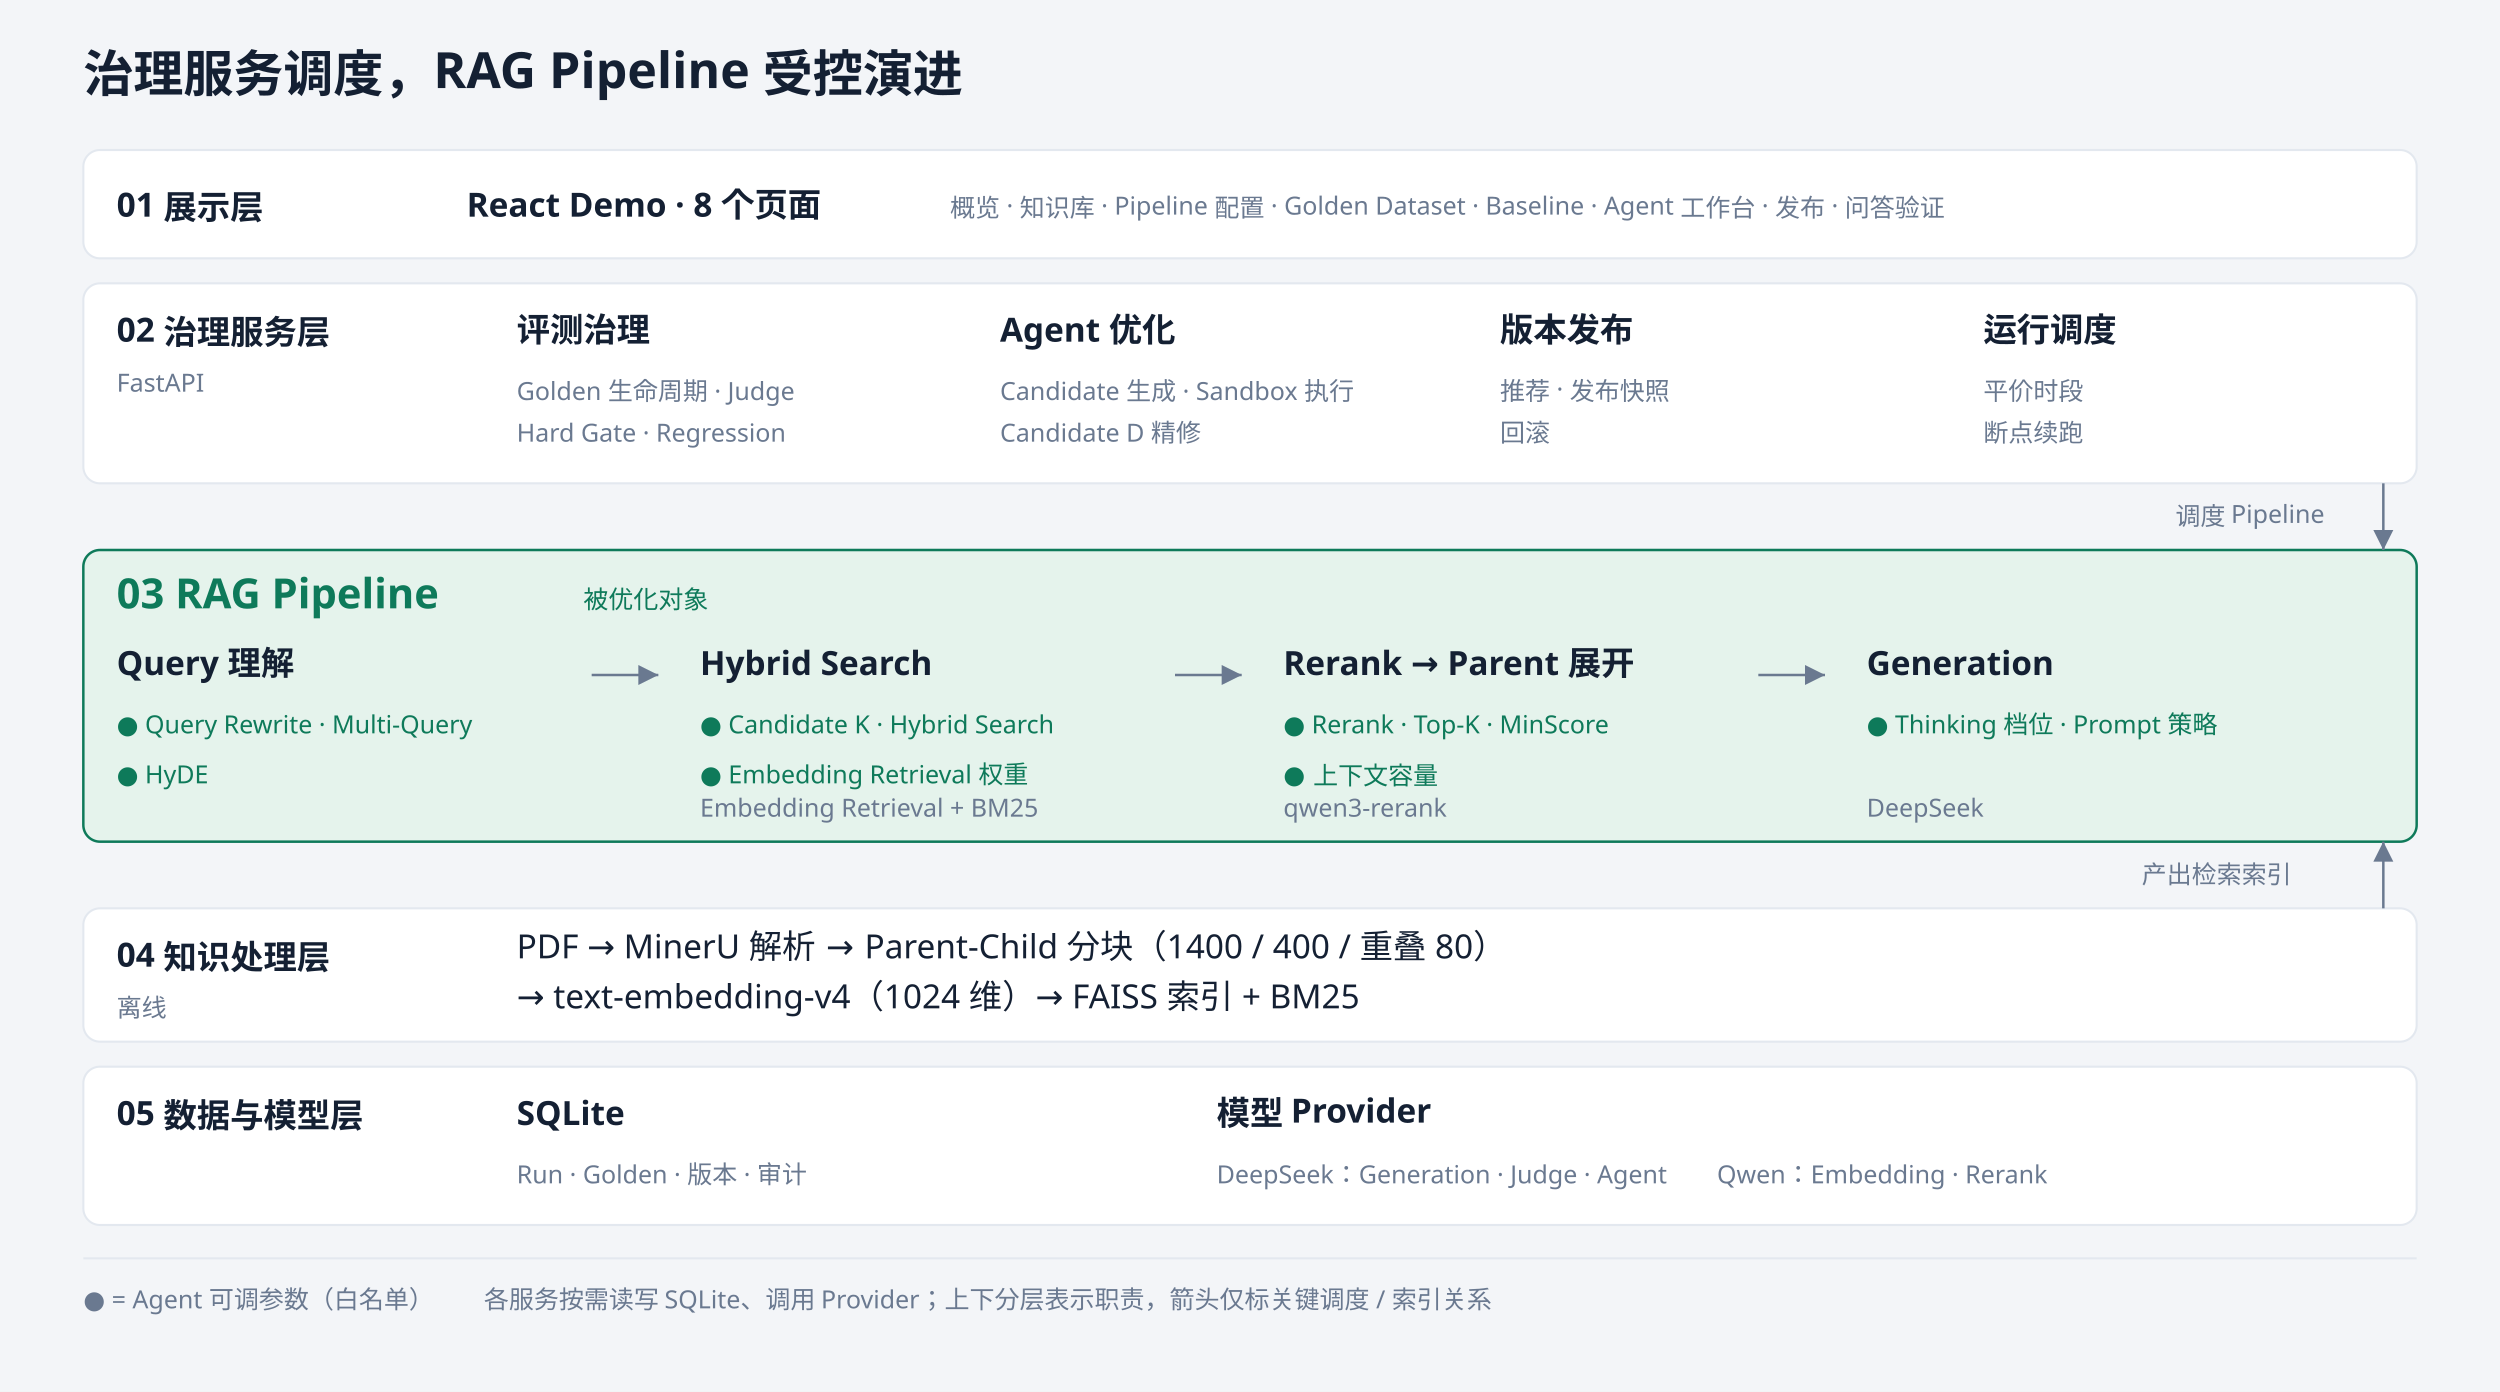
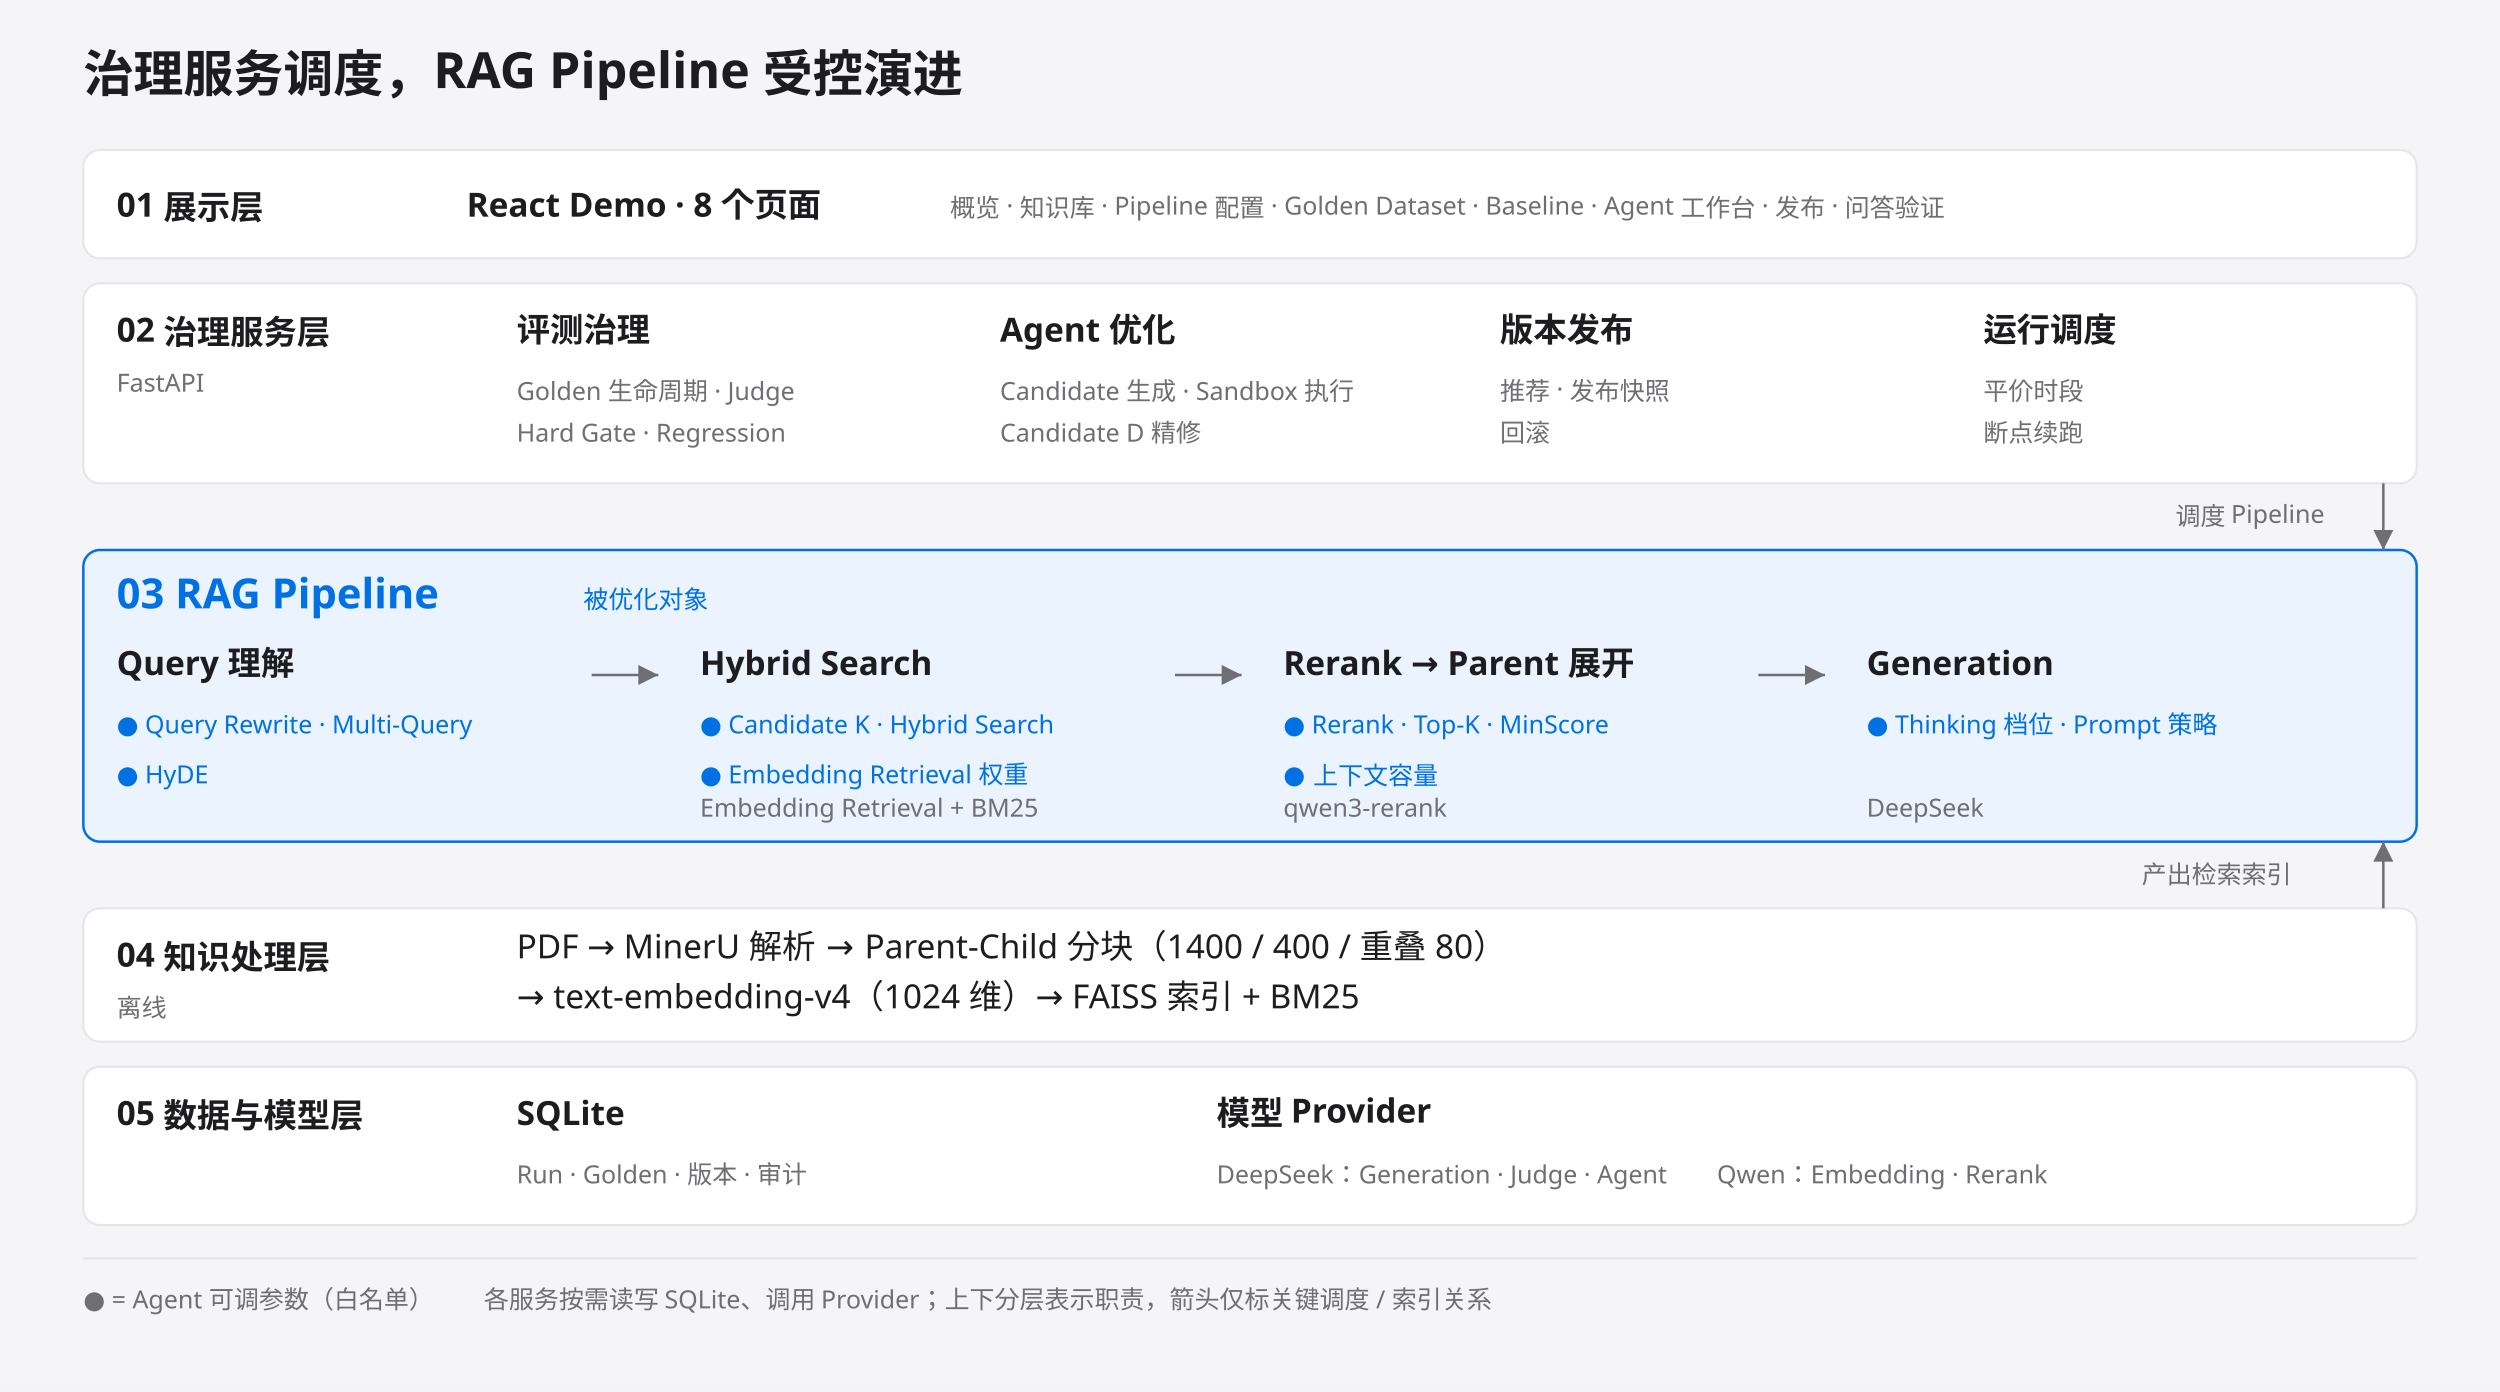
<svg xmlns="http://www.w3.org/2000/svg" viewBox="0 0 1200 668" role="img" aria-labelledby="architecture-technical-title architecture-technical-desc" style="font-family:'PingFang SC','Microsoft YaHei',system-ui,sans-serif">
  <defs>
    <marker id="architecture-technical-arrow" markerWidth="8" markerHeight="8" refX="8" refY="4" orient="auto">
-       <path d="M0 0 L8 4 L0 8 Z" fill="#6A7990" />
+       <path d="M0 0 L8 4 L0 8 Z" fill="#6E6E73" />
    </marker>
    <marker id="architecture-technical-arrow-accent" markerWidth="8" markerHeight="8" refX="8" refY="4" orient="auto">
-       <path d="M0 0 L8 4 L0 8 Z" fill="#0E7A5A" />
+       <path d="M0 0 L8 4 L0 8 Z" fill="#0071E3" />
    </marker>
    <marker id="architecture-technical-arrow-link" markerWidth="8" markerHeight="8" refX="8" refY="4" orient="auto">
-       <path d="M0 0 L8 4 L0 8 Z" fill="#6A7990" />
+       <path d="M0 0 L8 4 L0 8 Z" fill="#6E6E73" />
    </marker>
  </defs>
-   <rect width="1200" height="668" fill="#F3F5F8" />
-   <text x="40" y="44" font-size="24" fill="#142033" font-weight="600" text-anchor="start">治理服务调度，RAG Pipeline 受控演进</text>
-   <rect x="40" y="72" width="1120" height="52" rx="8" fill="#FFFFFF" stroke="#E3E8EF" stroke-width="1" />
-   <rect x="40" y="136" width="1120" height="96" rx="8" fill="#FFFFFF" stroke="#E3E8EF" stroke-width="1" />
-   <rect x="40" y="264" width="1120" height="140" rx="8" fill="#E5F3EC" stroke="#0E7A5A" stroke-width="1.2" />
-   <rect x="40" y="436" width="1120" height="64" rx="8" fill="#FFFFFF" stroke="#E3E8EF" stroke-width="1" />
-   <rect x="40" y="512" width="1120" height="76" rx="8" fill="#FFFFFF" stroke="#E3E8EF" stroke-width="1" />
-   <path d="M1144 232 V264" fill="none" stroke="#6A7990" stroke-width="1.2" marker-end="url(#architecture-technical-arrow)" />
-   <rect x="1032" y="236" width="96" height="24" fill="#F3F5F8" />
-   <text x="1080.0" y="252" font-size="12" fill="#6A7990" font-weight="400" text-anchor="middle">调度 Pipeline</text>
-   <path d="M1144 436 V404" fill="none" stroke="#6A7990" stroke-width="1.2" marker-end="url(#architecture-technical-arrow)" />
-   <rect x="1008" y="408" width="112" height="24" fill="#F3F5F8" />
-   <text x="1064.0" y="424" font-size="12" fill="#6A7990" font-weight="400" text-anchor="middle">产出检索索引</text>
-   <text x="56" y="104" font-size="16" fill="#142033" font-weight="600" text-anchor="start">01  展示层</text>
-   <text x="224" y="104" font-size="16" fill="#142033" font-weight="600" text-anchor="start">React Demo · 8 个页面</text>
-   <text x="456" y="104" font-size="12" fill="#6A7990" font-weight="400" text-anchor="start">概览 · 知识库 · Pipeline 配置 · Golden Dataset · Baseline · Agent 工作台 · 发布 · 问答验证</text>
-   <text x="56" y="164" font-size="16" fill="#142033" font-weight="600" text-anchor="start">02  治理服务层</text>
-   <text x="56" y="188" font-size="12" fill="#6A7990" font-weight="400" text-anchor="start">FastAPI</text>
-   <text x="248" y="164" font-size="16" fill="#142033" font-weight="600" text-anchor="start">评测治理</text>
-   <text x="248" y="192" font-size="12" fill="#6A7990" font-weight="400" text-anchor="start">Golden 生命周期 · Judge</text>
-   <text x="248" y="212" font-size="12" fill="#6A7990" font-weight="400" text-anchor="start">Hard Gate · Regression</text>
-   <text x="480" y="164" font-size="16" fill="#142033" font-weight="600" text-anchor="start">Agent 优化</text>
-   <text x="480" y="192" font-size="12" fill="#6A7990" font-weight="400" text-anchor="start">Candidate 生成 · Sandbox 执行</text>
-   <text x="480" y="212" font-size="12" fill="#6A7990" font-weight="400" text-anchor="start">Candidate D 精修</text>
-   <text x="720" y="164" font-size="16" fill="#142033" font-weight="600" text-anchor="start">版本发布</text>
-   <text x="720" y="192" font-size="12" fill="#6A7990" font-weight="400" text-anchor="start">推荐 · 发布快照</text>
-   <text x="720" y="212" font-size="12" fill="#6A7990" font-weight="400" text-anchor="start">回滚</text>
-   <text x="952" y="164" font-size="16" fill="#142033" font-weight="600" text-anchor="start">运行调度</text>
-   <text x="952" y="192" font-size="12" fill="#6A7990" font-weight="400" text-anchor="start">平价时段</text>
-   <text x="952" y="212" font-size="12" fill="#6A7990" font-weight="400" text-anchor="start">断点续跑</text>
-   <text x="56" y="292" font-size="20" fill="#0E7A5A" font-weight="600" text-anchor="start">03  RAG Pipeline</text>
-   <text x="280" y="292" font-size="12" fill="#0E7A5A" font-weight="400" text-anchor="start">被优化对象</text>
-   <path d="M284 324 H316" fill="none" stroke="#6A7990" stroke-width="1.2" marker-end="url(#architecture-technical-arrow)" />
-   <text x="56" y="324" font-size="16" fill="#142033" font-weight="600" text-anchor="start">Query 理解</text>
-   <text x="56" y="352" font-size="12" fill="#0E7A5A" font-weight="400" text-anchor="start">● Query Rewrite · Multi-Query</text>
-   <text x="56" y="376" font-size="12" fill="#0E7A5A" font-weight="400" text-anchor="start">● HyDE</text>
-   <path d="M564 324 H596" fill="none" stroke="#6A7990" stroke-width="1.2" marker-end="url(#architecture-technical-arrow)" />
-   <text x="336" y="324" font-size="16" fill="#142033" font-weight="600" text-anchor="start">Hybrid Search</text>
-   <text x="336" y="352" font-size="12" fill="#0E7A5A" font-weight="400" text-anchor="start">● Candidate K · Hybrid Search</text>
-   <text x="336" y="376" font-size="12" fill="#0E7A5A" font-weight="400" text-anchor="start">● Embedding Retrieval 权重</text>
-   <path d="M844 324 H876" fill="none" stroke="#6A7990" stroke-width="1.2" marker-end="url(#architecture-technical-arrow)" />
-   <text x="616" y="324" font-size="16" fill="#142033" font-weight="600" text-anchor="start">Rerank → Parent 展开</text>
-   <text x="616" y="352" font-size="12" fill="#0E7A5A" font-weight="400" text-anchor="start">● Rerank · Top-K · MinScore</text>
-   <text x="616" y="376" font-size="12" fill="#0E7A5A" font-weight="400" text-anchor="start">● 上下文容量</text>
-   <text x="896" y="324" font-size="16" fill="#142033" font-weight="600" text-anchor="start">Generation</text>
-   <text x="896" y="352" font-size="12" fill="#0E7A5A" font-weight="400" text-anchor="start">● Thinking 档位 · Prompt 策略</text>
-   <text x="336" y="392" font-size="12" fill="#6A7990" font-weight="400" text-anchor="start">Embedding Retrieval + BM25</text>
-   <text x="616" y="392" font-size="12" fill="#6A7990" font-weight="400" text-anchor="start">qwen3-rerank</text>
-   <text x="896" y="392" font-size="12" fill="#6A7990" font-weight="400" text-anchor="start">DeepSeek</text>
-   <text x="56" y="464" font-size="16" fill="#142033" font-weight="600" text-anchor="start">04  知识处理层</text>
-   <text x="56" y="488" font-size="12" fill="#6A7990" font-weight="400" text-anchor="start">离线</text>
-   <text x="248" y="460" font-size="16" fill="#142033" font-weight="400" text-anchor="start">PDF → MinerU 解析 → Parent-Child 分块（1400 / 400 / 重叠 80）</text>
-   <text x="248" y="484" font-size="16" fill="#142033" font-weight="400" text-anchor="start">→ text-embedding-v4（1024 维）→ FAISS 索引 + BM25</text>
-   <text x="56" y="540" font-size="16" fill="#142033" font-weight="600" text-anchor="start">05  数据与模型层</text>
-   <text x="248" y="540" font-size="16" fill="#142033" font-weight="600" text-anchor="start">SQLite</text>
-   <text x="248" y="568" font-size="12" fill="#6A7990" font-weight="400" text-anchor="start">Run · Golden · 版本 · 审计</text>
-   <text x="584" y="540" font-size="16" fill="#142033" font-weight="600" text-anchor="start">模型 Provider</text>
-   <text x="584" y="568" font-size="12" fill="#6A7990" font-weight="400" text-anchor="start">DeepSeek：Generation · Judge · Agent　　Qwen：Embedding · Rerank</text>
-   <path d="M40 604 H1160" stroke="#E3E8EF" />
-   <text x="40" y="628" font-size="12" fill="#6A7990" font-weight="400" text-anchor="start">● = Agent 可调参数（白名单）　　各服务按需读写 SQLite、调用 Provider；上下分层表示职责，箭头仅标关键调度 / 索引关系</text>
+   <rect width="1200" height="668" fill="#F5F5F7" />
+   <text x="40" y="44" font-size="24" fill="#1D1D1F" font-weight="600" text-anchor="start">治理服务调度，RAG Pipeline 受控演进</text>
+   <rect x="40" y="72" width="1120" height="52" rx="8" fill="#FFFFFF" stroke="#E5E5EA" stroke-width="1" />
+   <rect x="40" y="136" width="1120" height="96" rx="8" fill="#FFFFFF" stroke="#E5E5EA" stroke-width="1" />
+   <rect x="40" y="264" width="1120" height="140" rx="8" fill="#EAF3FE" stroke="#0071E3" stroke-width="1.2" />
+   <rect x="40" y="436" width="1120" height="64" rx="8" fill="#FFFFFF" stroke="#E5E5EA" stroke-width="1" />
+   <rect x="40" y="512" width="1120" height="76" rx="8" fill="#FFFFFF" stroke="#E5E5EA" stroke-width="1" />
+   <path d="M1144 232 V264" fill="none" stroke="#6E6E73" stroke-width="1.2" marker-end="url(#architecture-technical-arrow)" />
+   <rect x="1032" y="236" width="96" height="24" fill="#F5F5F7" />
+   <text x="1080.0" y="252" font-size="12" fill="#6E6E73" font-weight="400" text-anchor="middle">调度 Pipeline</text>
+   <path d="M1144 436 V404" fill="none" stroke="#6E6E73" stroke-width="1.2" marker-end="url(#architecture-technical-arrow)" />
+   <rect x="1008" y="408" width="112" height="24" fill="#F5F5F7" />
+   <text x="1064.0" y="424" font-size="12" fill="#6E6E73" font-weight="400" text-anchor="middle">产出检索索引</text>
+   <text x="56" y="104" font-size="16" fill="#1D1D1F" font-weight="600" text-anchor="start">01  展示层</text>
+   <text x="224" y="104" font-size="16" fill="#1D1D1F" font-weight="600" text-anchor="start">React Demo · 8 个页面</text>
+   <text x="456" y="104" font-size="12" fill="#6E6E73" font-weight="400" text-anchor="start">概览 · 知识库 · Pipeline 配置 · Golden Dataset · Baseline · Agent 工作台 · 发布 · 问答验证</text>
+   <text x="56" y="164" font-size="16" fill="#1D1D1F" font-weight="600" text-anchor="start">02  治理服务层</text>
+   <text x="56" y="188" font-size="12" fill="#6E6E73" font-weight="400" text-anchor="start">FastAPI</text>
+   <text x="248" y="164" font-size="16" fill="#1D1D1F" font-weight="600" text-anchor="start">评测治理</text>
+   <text x="248" y="192" font-size="12" fill="#6E6E73" font-weight="400" text-anchor="start">Golden 生命周期 · Judge</text>
+   <text x="248" y="212" font-size="12" fill="#6E6E73" font-weight="400" text-anchor="start">Hard Gate · Regression</text>
+   <text x="480" y="164" font-size="16" fill="#1D1D1F" font-weight="600" text-anchor="start">Agent 优化</text>
+   <text x="480" y="192" font-size="12" fill="#6E6E73" font-weight="400" text-anchor="start">Candidate 生成 · Sandbox 执行</text>
+   <text x="480" y="212" font-size="12" fill="#6E6E73" font-weight="400" text-anchor="start">Candidate D 精修</text>
+   <text x="720" y="164" font-size="16" fill="#1D1D1F" font-weight="600" text-anchor="start">版本发布</text>
+   <text x="720" y="192" font-size="12" fill="#6E6E73" font-weight="400" text-anchor="start">推荐 · 发布快照</text>
+   <text x="720" y="212" font-size="12" fill="#6E6E73" font-weight="400" text-anchor="start">回滚</text>
+   <text x="952" y="164" font-size="16" fill="#1D1D1F" font-weight="600" text-anchor="start">运行调度</text>
+   <text x="952" y="192" font-size="12" fill="#6E6E73" font-weight="400" text-anchor="start">平价时段</text>
+   <text x="952" y="212" font-size="12" fill="#6E6E73" font-weight="400" text-anchor="start">断点续跑</text>
+   <text x="56" y="292" font-size="20" fill="#0071E3" font-weight="600" text-anchor="start">03  RAG Pipeline</text>
+   <text x="280" y="292" font-size="12" fill="#0071E3" font-weight="400" text-anchor="start">被优化对象</text>
+   <path d="M284 324 H316" fill="none" stroke="#6E6E73" stroke-width="1.2" marker-end="url(#architecture-technical-arrow)" />
+   <text x="56" y="324" font-size="16" fill="#1D1D1F" font-weight="600" text-anchor="start">Query 理解</text>
+   <text x="56" y="352" font-size="12" fill="#0071E3" font-weight="400" text-anchor="start">● Query Rewrite · Multi-Query</text>
+   <text x="56" y="376" font-size="12" fill="#0071E3" font-weight="400" text-anchor="start">● HyDE</text>
+   <path d="M564 324 H596" fill="none" stroke="#6E6E73" stroke-width="1.2" marker-end="url(#architecture-technical-arrow)" />
+   <text x="336" y="324" font-size="16" fill="#1D1D1F" font-weight="600" text-anchor="start">Hybrid Search</text>
+   <text x="336" y="352" font-size="12" fill="#0071E3" font-weight="400" text-anchor="start">● Candidate K · Hybrid Search</text>
+   <text x="336" y="376" font-size="12" fill="#0071E3" font-weight="400" text-anchor="start">● Embedding Retrieval 权重</text>
+   <path d="M844 324 H876" fill="none" stroke="#6E6E73" stroke-width="1.2" marker-end="url(#architecture-technical-arrow)" />
+   <text x="616" y="324" font-size="16" fill="#1D1D1F" font-weight="600" text-anchor="start">Rerank → Parent 展开</text>
+   <text x="616" y="352" font-size="12" fill="#0071E3" font-weight="400" text-anchor="start">● Rerank · Top-K · MinScore</text>
+   <text x="616" y="376" font-size="12" fill="#0071E3" font-weight="400" text-anchor="start">● 上下文容量</text>
+   <text x="896" y="324" font-size="16" fill="#1D1D1F" font-weight="600" text-anchor="start">Generation</text>
+   <text x="896" y="352" font-size="12" fill="#0071E3" font-weight="400" text-anchor="start">● Thinking 档位 · Prompt 策略</text>
+   <text x="336" y="392" font-size="12" fill="#6E6E73" font-weight="400" text-anchor="start">Embedding Retrieval + BM25</text>
+   <text x="616" y="392" font-size="12" fill="#6E6E73" font-weight="400" text-anchor="start">qwen3-rerank</text>
+   <text x="896" y="392" font-size="12" fill="#6E6E73" font-weight="400" text-anchor="start">DeepSeek</text>
+   <text x="56" y="464" font-size="16" fill="#1D1D1F" font-weight="600" text-anchor="start">04  知识处理层</text>
+   <text x="56" y="488" font-size="12" fill="#6E6E73" font-weight="400" text-anchor="start">离线</text>
+   <text x="248" y="460" font-size="16" fill="#1D1D1F" font-weight="400" text-anchor="start">PDF → MinerU 解析 → Parent-Child 分块（1400 / 400 / 重叠 80）</text>
+   <text x="248" y="484" font-size="16" fill="#1D1D1F" font-weight="400" text-anchor="start">→ text-embedding-v4（1024 维）→ FAISS 索引 + BM25</text>
+   <text x="56" y="540" font-size="16" fill="#1D1D1F" font-weight="600" text-anchor="start">05  数据与模型层</text>
+   <text x="248" y="540" font-size="16" fill="#1D1D1F" font-weight="600" text-anchor="start">SQLite</text>
+   <text x="248" y="568" font-size="12" fill="#6E6E73" font-weight="400" text-anchor="start">Run · Golden · 版本 · 审计</text>
+   <text x="584" y="540" font-size="16" fill="#1D1D1F" font-weight="600" text-anchor="start">模型 Provider</text>
+   <text x="584" y="568" font-size="12" fill="#6E6E73" font-weight="400" text-anchor="start">DeepSeek：Generation · Judge · Agent　　Qwen：Embedding · Rerank</text>
+   <path d="M40 604 H1160" stroke="#E5E5EA" />
+   <text x="40" y="628" font-size="12" fill="#6E6E73" font-weight="400" text-anchor="start">● = Agent 可调参数（白名单）　　各服务按需读写 SQLite、调用 Provider；上下分层表示职责，箭头仅标关键调度 / 索引关系</text>
</svg>
